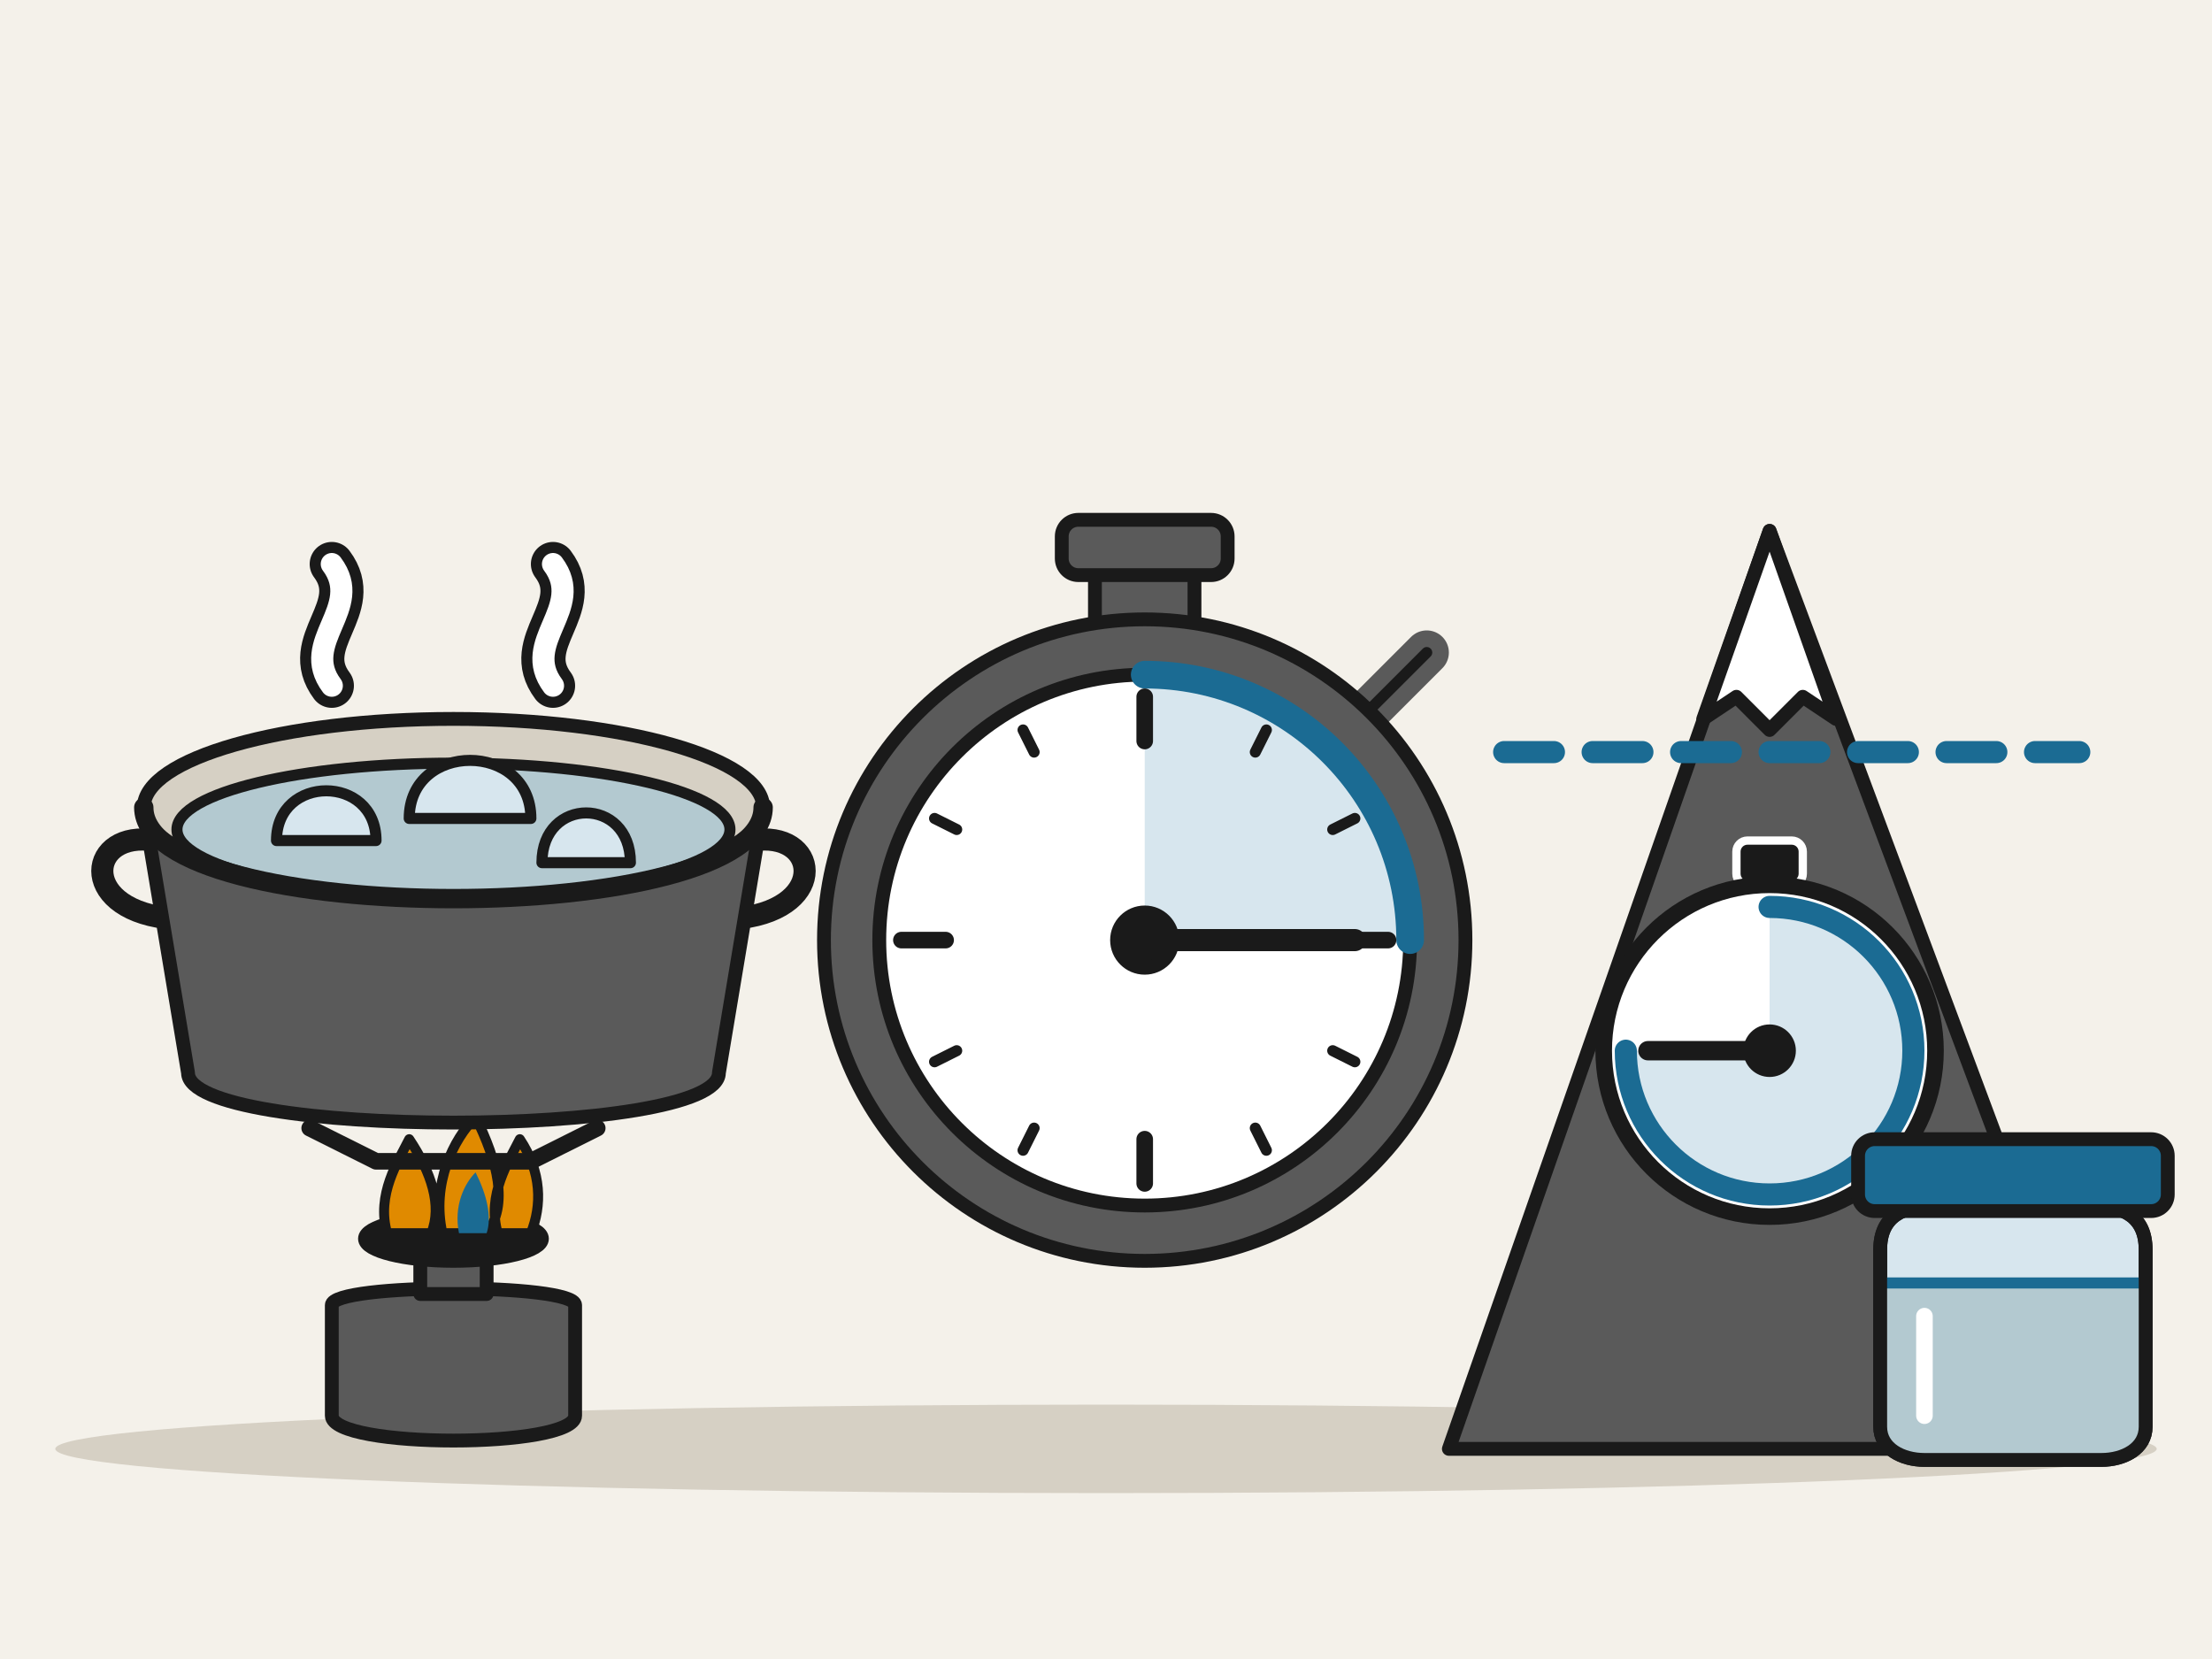
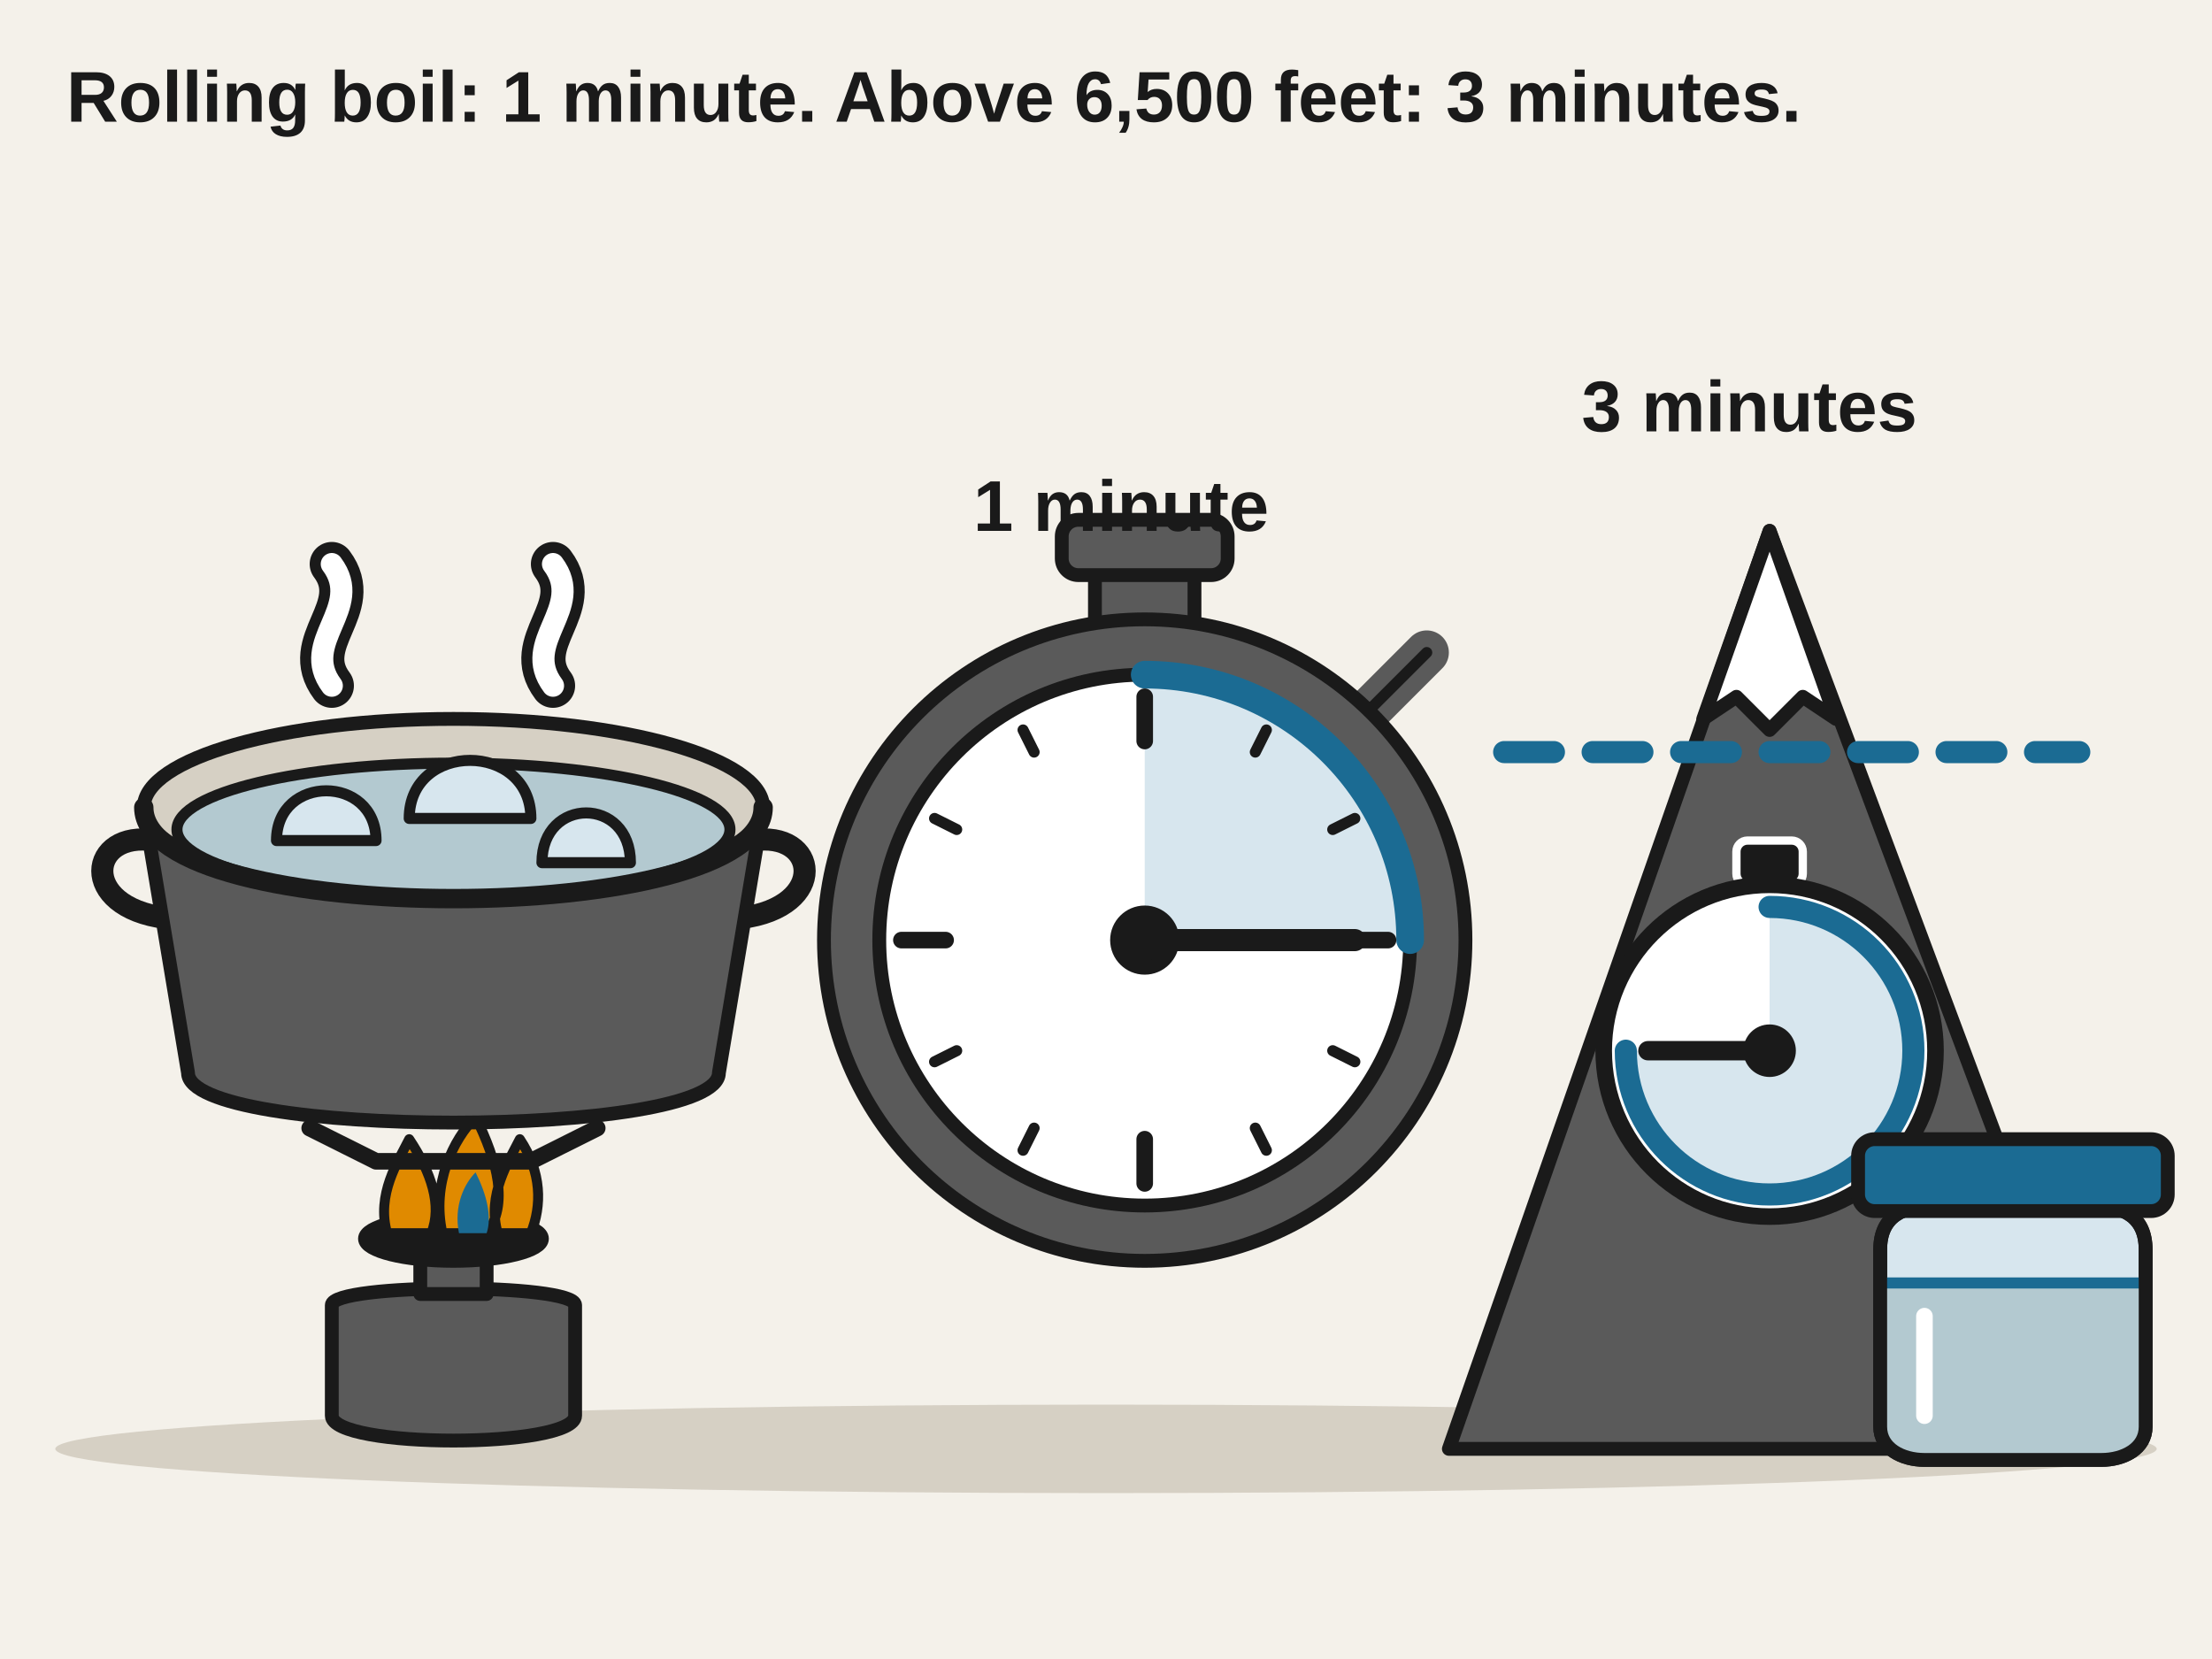
<svg xmlns="http://www.w3.org/2000/svg" viewBox="0 0 400 300" aria-hidden="true" stroke="#1A1A1A" stroke-width="2.5" stroke-linejoin="round" stroke-linecap="round">
  <rect width="400" height="300" fill="#F4F1EA" stroke="none" />
+   <text x="12" y="22" fill="#1A1A1A" stroke="none" font-family="Arial, Helvetica, sans-serif" font-size="13" font-weight="700">Rolling boil: 1 minute. Above 6,500 feet: 3 minutes.</text>
  <ellipse cx="200" cy="262" rx="190" ry="8" fill="#D6D0C4" stroke="none" />
  <g transform="translate(0,78)">
    <path d="M60,158 C60,154 104,154 104,158 L104,178 C104,184 60,184 60,178 Z" fill="#5A5A5A" />
    <rect x="76" y="146" width="12" height="10" fill="#5A5A5A" />
    <ellipse cx="82" cy="146" rx="16" ry="4" fill="#1A1A1A" />
    <path d="M70,145 C68,138 72,132 74,128 C78,134 80,140 78,145 Z M80,145 C78,136 82,128 86,124 C90,132 92,140 88,145 Z M90,145 C88,138 92,132 94,128 C98,134 98,140 96,145 Z" fill="#E08A00" stroke-width="1.8" />
    <path d="M83,145 C82,140 84,136 86,134 C88,138 89,142 88,145 Z" fill="#1B6B93" stroke="none" />
    <path d="M56,126 L68,132 L96,132 L108,126" fill="none" stroke-width="3" />
    <path d="M28,74 C16,72 14,86 30,88" fill="none" stroke-width="4" />
    <path d="M136,74 C148,72 150,86 134,88" fill="none" stroke-width="4" />
    <path d="M26,68 L34,116 C34,128 130,128 130,116 L138,68 Z" fill="#5A5A5A" />
    <ellipse cx="82" cy="68" rx="56" ry="16" fill="#D6D0C4" />
    <ellipse cx="82" cy="72" rx="50" ry="12" fill="#B3C9D0" stroke-width="2" />
    <path d="M50,74 C50,62 68,62 68,74 Z M74,70 C74,56 96,56 96,70 Z M98,78 C98,66 114,66 114,78 Z" fill="#D7E6EE" stroke-width="2" />
    <path d="M26,68 C26,90 138,90 138,68" fill="none" stroke-width="3.5" />
    <path d="M60,46 C54,38 66,32 60,24 M100,46 C94,38 106,32 100,24" fill="none" stroke="#1A1A1A" stroke-width="8" />
    <path d="M60,46 C54,38 66,32 60,24 M100,46 C94,38 106,32 100,24" fill="none" stroke="#FFFFFF" stroke-width="4" />
  </g>
  <rect x="198" y="102" width="18" height="12" rx="2" fill="#5A5A5A" />
  <rect x="192" y="94" width="30" height="10" rx="3" fill="#5A5A5A" />
  <path d="M248,128 L258,118" fill="none" stroke="#5A5A5A" stroke-width="8" />
  <path d="M248,128 L258,118" fill="none" stroke="#1A1A1A" stroke-width="2" />
  <circle cx="207" cy="170" r="58" fill="#5A5A5A" />
  <circle cx="207" cy="170" r="48" fill="#FFFFFF" />
  <path d="M207,170 L207,122 A48,48 0 0 1 255,170 Z" fill="#D7E6EE" stroke="none" />
  <path d="M207,122 A48,48 0 0 1 255,170" fill="none" stroke="#1B6B93" stroke-width="5" />
  <path d="M207,126 L207,134 M251,170 L243,170 M207,214 L207,206 M163,170 L171,170" fill="none" stroke-width="3" />
  <path d="M229,132 L227,136 M245,148 L241,150 M245,192 L241,190 M229,208 L227,204 M185,208 L187,204 M169,192 L173,190 M169,148 L173,150 M185,132 L187,136" fill="none" stroke-width="2" />
  <path d="M207,170 L245,170" fill="none" stroke="#1A1A1A" stroke-width="4" />
  <circle cx="207" cy="170" r="5" fill="#1A1A1A" />
+   <text x="176" y="96" fill="#1A1A1A" stroke="none" font-family="Arial, Helvetica, sans-serif" font-size="13" font-weight="700">1 minute</text>
  <path d="M262,262 L320,96 L382,262 Z" fill="#5A5A5A" />
  <path d="M308,130 L320,96 L332,130 L326,126 L320,132 L314,126 Z" fill="#FFFFFF" />
  <path d="M272,136 L376,136" fill="none" stroke="#1B6B93" stroke-width="4" stroke-dasharray="9 7" />
  <rect x="314" y="152" width="12" height="8" rx="2" fill="#1A1A1A" stroke="#FFFFFF" stroke-width="1.5" />
  <circle cx="320" cy="190" r="30" fill="#FFFFFF" />
  <path d="M320,190 L320,164 A26,26 0 1 1 294,190 Z" fill="#D7E6EE" stroke="none" />
  <path d="M320,164 A26,26 0 1 1 294,190" fill="none" stroke="#1B6B93" stroke-width="4" />
  <circle cx="320" cy="190" r="30" fill="none" stroke-width="3" />
  <path d="M320,190 L298,190" fill="none" stroke="#1A1A1A" stroke-width="3.5" />
  <circle cx="320" cy="190" r="3.5" fill="#1A1A1A" />
+   <text x="286" y="78" fill="#1A1A1A" stroke="none" font-family="Arial, Helvetica, sans-serif" font-size="13" font-weight="700">3 minutes</text>
  <path d="M340,226 C340,220 344,218 350,218 L378,218 C384,218 388,220 388,226 L388,258 C388,262 384,264 380,264 L348,264 C344,264 340,262 340,258 Z" fill="#D7E6EE" />
  <path d="M341,232 L387,232 L387,258 C387,261 384,263 380,263 L348,263 C344,263 341,261 341,258 Z" fill="#B3C9D0" stroke="none" />
  <path d="M341,232 L387,232" fill="none" stroke="#1B6B93" stroke-width="2" />
  <path d="M340,226 C340,220 344,218 350,218 L378,218 C384,218 388,220 388,226 L388,258 C388,262 384,264 380,264 L348,264 C344,264 340,262 340,258 Z" fill="none" />
  <rect x="336" y="206" width="56" height="13" rx="3" fill="#1B6B93" />
  <path d="M348,238 L348,256" fill="none" stroke="#FFFFFF" stroke-width="3" />
</svg>
